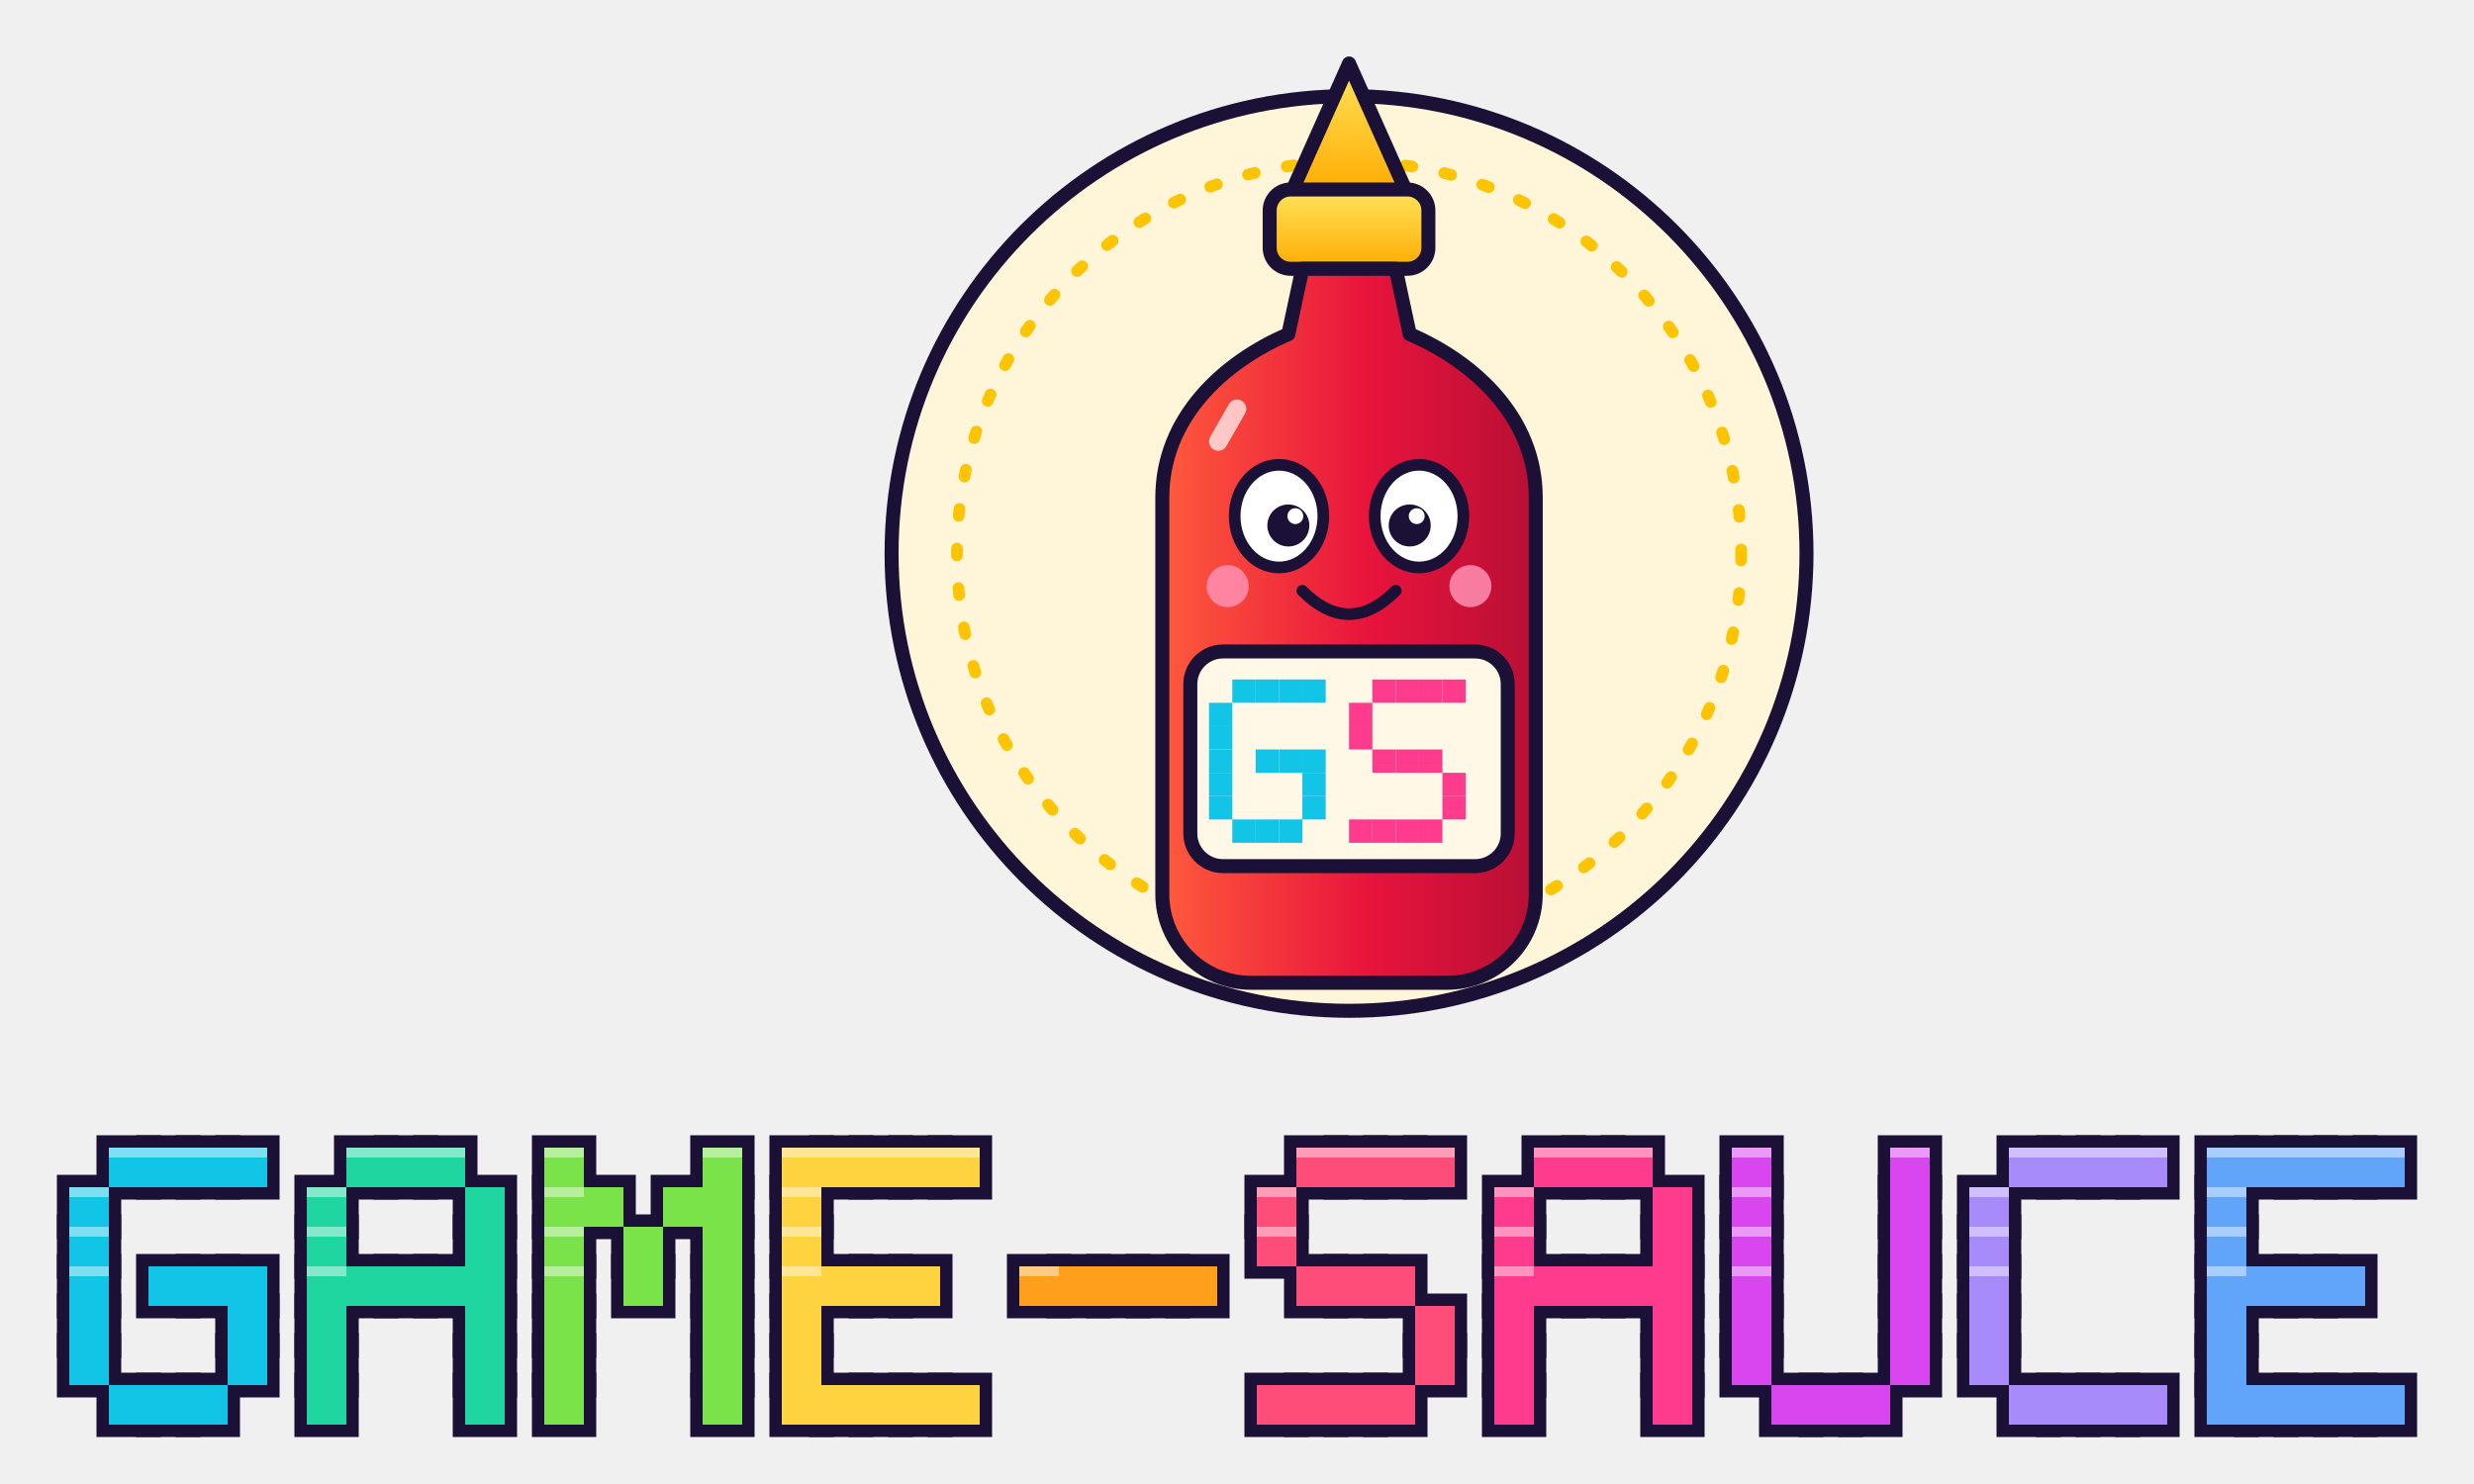
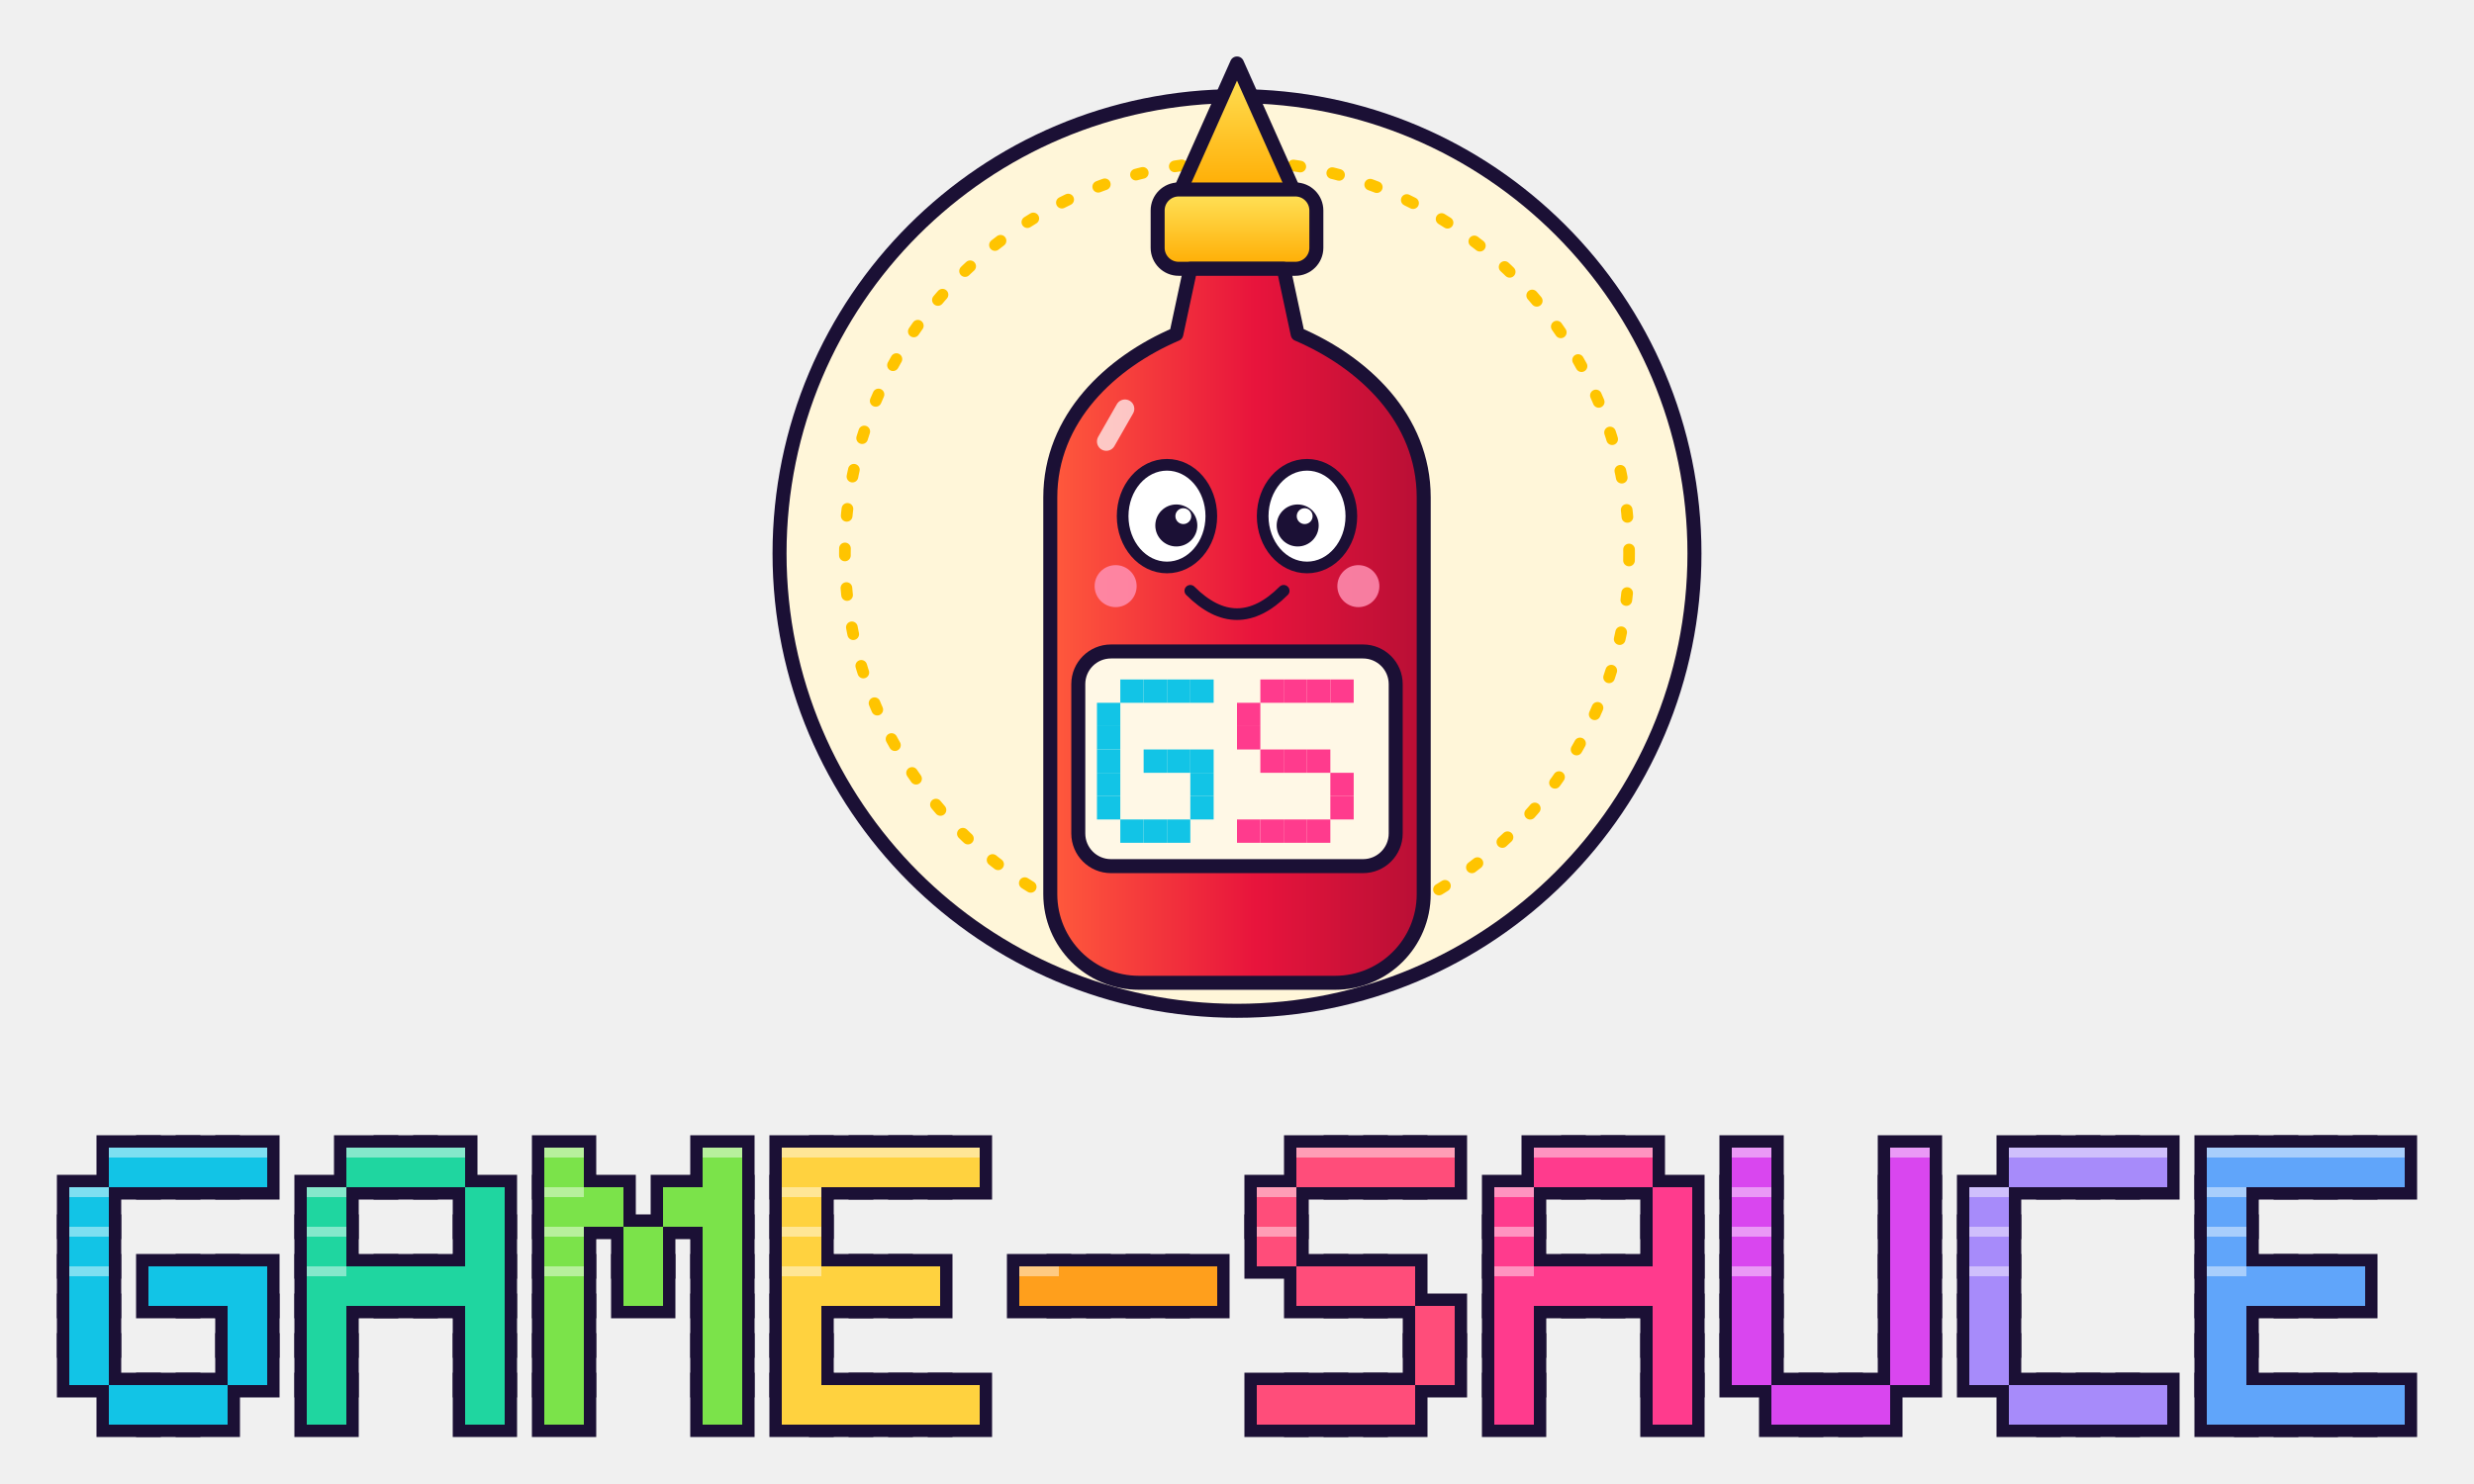
<svg xmlns="http://www.w3.org/2000/svg" viewBox="0 0 500 300" width="500" height="300">
  <defs>
    <linearGradient id="bg" x1="0" y1="0" x2="1" y2="1">
      <stop offset="0" stop-color="#ffc400" />
      <stop offset=".5" stop-color="#ff4d7a" />
      <stop offset="1" stop-color="#7b3ff2" />
    </linearGradient>
    <linearGradient id="bottle" x1="0" y1="0" x2="1" y2="0">
      <stop offset="0" stop-color="#ff5a3c" />
      <stop offset=".55" stop-color="#e8143c" />
      <stop offset="1" stop-color="#b80f35" />
    </linearGradient>
    <linearGradient id="cap" x1="0" y1="0" x2="0" y2="1">
      <stop offset="0" stop-color="#ffe45c" />
      <stop offset="1" stop-color="#ffab00" />
    </linearGradient>
  </defs>
-   <g transform="translate(151.8868 -11.69811) scale(0.4716981)">
+   <g transform="translate(129.2453 -11.69811) scale(0.4716981)">
    <circle cx="256" cy="262" r="196" fill="#fff6d9" stroke="#1b1035" stroke-width="6" />
    <circle cx="256" cy="262" r="168" fill="none" stroke="#ffc400" stroke-width="5" stroke-dasharray="3 14" stroke-linecap="round" />
    <g stroke="#1b1035" stroke-width="6" stroke-linejoin="round" stroke-linecap="round">
      <path d="M256 52l-25 56h50z" fill="url(#cap)" />
      <rect x="222" y="106" width="68" height="34" rx="9" fill="url(#cap)" />
      <path d="M236 140h40l6 28c28 12 54 36 54 70v170a38 38 0 0 1-38 38H214a38 38 0 0 1-38-38V238c0-34 26-58 54-70z" fill="url(#bottle)" />
      <rect x="188" y="304" width="136" height="92" rx="14" fill="#fff8e6" />
    </g>
    <path d="M200 214l8-14" stroke="#ffffff" stroke-opacity=".7" stroke-width="8" stroke-linecap="round" fill="none" />
    <rect x="206" y="316" width="10" height="10" fill="#12c4e6" />
    <rect x="216" y="316" width="10" height="10" fill="#12c4e6" />
    <rect x="226" y="316" width="10" height="10" fill="#12c4e6" />
    <rect x="236" y="316" width="10" height="10" fill="#12c4e6" />
    <rect x="196" y="326" width="10" height="10" fill="#12c4e6" />
    <rect x="196" y="336" width="10" height="10" fill="#12c4e6" />
    <rect x="196" y="346" width="10" height="10" fill="#12c4e6" />
    <rect x="216" y="346" width="10" height="10" fill="#12c4e6" />
    <rect x="226" y="346" width="10" height="10" fill="#12c4e6" />
    <rect x="236" y="346" width="10" height="10" fill="#12c4e6" />
    <rect x="196" y="356" width="10" height="10" fill="#12c4e6" />
    <rect x="236" y="356" width="10" height="10" fill="#12c4e6" />
    <rect x="196" y="366" width="10" height="10" fill="#12c4e6" />
    <rect x="236" y="366" width="10" height="10" fill="#12c4e6" />
    <rect x="206" y="376" width="10" height="10" fill="#12c4e6" />
    <rect x="216" y="376" width="10" height="10" fill="#12c4e6" />
    <rect x="226" y="376" width="10" height="10" fill="#12c4e6" />
    <rect x="266" y="316" width="10" height="10" fill="#ff3b8d" />
    <rect x="276" y="316" width="10" height="10" fill="#ff3b8d" />
    <rect x="286" y="316" width="10" height="10" fill="#ff3b8d" />
    <rect x="296" y="316" width="10" height="10" fill="#ff3b8d" />
    <rect x="256" y="326" width="10" height="10" fill="#ff3b8d" />
    <rect x="256" y="336" width="10" height="10" fill="#ff3b8d" />
    <rect x="266" y="346" width="10" height="10" fill="#ff3b8d" />
    <rect x="276" y="346" width="10" height="10" fill="#ff3b8d" />
    <rect x="286" y="346" width="10" height="10" fill="#ff3b8d" />
    <rect x="296" y="356" width="10" height="10" fill="#ff3b8d" />
    <rect x="296" y="366" width="10" height="10" fill="#ff3b8d" />
    <rect x="256" y="376" width="10" height="10" fill="#ff3b8d" />
    <rect x="266" y="376" width="10" height="10" fill="#ff3b8d" />
    <rect x="276" y="376" width="10" height="10" fill="#ff3b8d" />
    <rect x="286" y="376" width="10" height="10" fill="#ff3b8d" />
    <g fill="#1b1035">
      <rect x="196" y="388" width="6" height="0" />
    </g>
    <g stroke="#1b1035" stroke-width="5" stroke-linecap="round">
      <ellipse cx="226" cy="246" rx="19" ry="22" fill="#ffffff" />
      <ellipse cx="286" cy="246" rx="19" ry="22" fill="#ffffff" />
      <circle cx="230" cy="250" r="9" fill="#1b1035" stroke="none" />
      <circle cx="282" cy="250" r="9" fill="#1b1035" stroke="none" />
      <circle cx="233" cy="246" r="3.4" fill="#ffffff" stroke="none" />
      <circle cx="285" cy="246" r="3.4" fill="#ffffff" stroke="none" />
      <path d="M236 278q20 20 40 0" fill="none" />
    </g>
    <circle cx="204" cy="276" r="9" fill="#ff8fb3" fill-opacity=".85" />
    <circle cx="308" cy="276" r="9" fill="#ff8fb3" fill-opacity=".85" />
    <path d="M256 52c0-10 8-10 8-20" stroke="none" fill="none" />
  </g>
  <g fill="#1b1035">
    <rect x="19.5" y="229.5" width="13" height="13" />
    <rect x="27.5" y="229.5" width="13" height="13" />
    <rect x="35.5" y="229.5" width="13" height="13" />
    <rect x="43.5" y="229.5" width="13" height="13" />
    <rect x="11.5" y="237.5" width="13" height="13" />
    <rect x="11.5" y="245.5" width="13" height="13" />
    <rect x="11.5" y="253.5" width="13" height="13" />
    <rect x="27.5" y="253.5" width="13" height="13" />
    <rect x="35.5" y="253.5" width="13" height="13" />
    <rect x="43.5" y="253.5" width="13" height="13" />
    <rect x="11.5" y="261.5" width="13" height="13" />
    <rect x="43.5" y="261.5" width="13" height="13" />
    <rect x="11.5" y="269.5" width="13" height="13" />
    <rect x="43.5" y="269.5" width="13" height="13" />
    <rect x="19.5" y="277.5" width="13" height="13" />
    <rect x="27.5" y="277.5" width="13" height="13" />
    <rect x="35.5" y="277.5" width="13" height="13" />
    <rect x="67.5" y="229.5" width="13" height="13" />
    <rect x="75.5" y="229.5" width="13" height="13" />
    <rect x="83.5" y="229.5" width="13" height="13" />
    <rect x="59.5" y="237.5" width="13" height="13" />
    <rect x="91.5" y="237.5" width="13" height="13" />
    <rect x="59.5" y="245.5" width="13" height="13" />
    <rect x="91.5" y="245.5" width="13" height="13" />
    <rect x="59.5" y="253.5" width="13" height="13" />
    <rect x="67.5" y="253.5" width="13" height="13" />
    <rect x="75.5" y="253.5" width="13" height="13" />
    <rect x="83.5" y="253.5" width="13" height="13" />
    <rect x="91.5" y="253.5" width="13" height="13" />
    <rect x="59.5" y="261.5" width="13" height="13" />
    <rect x="91.5" y="261.5" width="13" height="13" />
    <rect x="59.5" y="269.5" width="13" height="13" />
    <rect x="91.5" y="269.5" width="13" height="13" />
    <rect x="59.5" y="277.5" width="13" height="13" />
    <rect x="91.5" y="277.5" width="13" height="13" />
    <rect x="107.5" y="229.5" width="13" height="13" />
    <rect x="139.5" y="229.5" width="13" height="13" />
    <rect x="107.5" y="237.5" width="13" height="13" />
    <rect x="115.5" y="237.5" width="13" height="13" />
    <rect x="131.5" y="237.5" width="13" height="13" />
    <rect x="139.5" y="237.5" width="13" height="13" />
    <rect x="107.5" y="245.5" width="13" height="13" />
    <rect x="123.5" y="245.5" width="13" height="13" />
    <rect x="139.5" y="245.5" width="13" height="13" />
    <rect x="107.5" y="253.5" width="13" height="13" />
    <rect x="123.5" y="253.5" width="13" height="13" />
    <rect x="139.5" y="253.5" width="13" height="13" />
    <rect x="107.5" y="261.5" width="13" height="13" />
    <rect x="139.5" y="261.5" width="13" height="13" />
    <rect x="107.5" y="269.5" width="13" height="13" />
    <rect x="139.5" y="269.5" width="13" height="13" />
    <rect x="107.5" y="277.5" width="13" height="13" />
    <rect x="139.5" y="277.5" width="13" height="13" />
    <rect x="155.5" y="229.5" width="13" height="13" />
    <rect x="163.5" y="229.5" width="13" height="13" />
    <rect x="171.5" y="229.5" width="13" height="13" />
    <rect x="179.5" y="229.5" width="13" height="13" />
    <rect x="187.5" y="229.5" width="13" height="13" />
    <rect x="155.5" y="237.5" width="13" height="13" />
    <rect x="155.5" y="245.5" width="13" height="13" />
    <rect x="155.5" y="253.5" width="13" height="13" />
    <rect x="163.5" y="253.5" width="13" height="13" />
    <rect x="171.5" y="253.5" width="13" height="13" />
    <rect x="179.5" y="253.5" width="13" height="13" />
    <rect x="155.5" y="261.5" width="13" height="13" />
    <rect x="155.5" y="269.5" width="13" height="13" />
    <rect x="155.5" y="277.5" width="13" height="13" />
    <rect x="163.5" y="277.5" width="13" height="13" />
    <rect x="171.5" y="277.5" width="13" height="13" />
    <rect x="179.5" y="277.5" width="13" height="13" />
    <rect x="187.5" y="277.5" width="13" height="13" />
    <rect x="203.5" y="253.5" width="13" height="13" />
    <rect x="211.5" y="253.5" width="13" height="13" />
    <rect x="219.5" y="253.5" width="13" height="13" />
    <rect x="227.5" y="253.5" width="13" height="13" />
    <rect x="235.5" y="253.5" width="13" height="13" />
    <rect x="259.5" y="229.5" width="13" height="13" />
    <rect x="267.5" y="229.5" width="13" height="13" />
    <rect x="275.5" y="229.5" width="13" height="13" />
    <rect x="283.5" y="229.5" width="13" height="13" />
    <rect x="251.5" y="237.5" width="13" height="13" />
    <rect x="251.5" y="245.5" width="13" height="13" />
    <rect x="259.5" y="253.5" width="13" height="13" />
    <rect x="267.5" y="253.5" width="13" height="13" />
    <rect x="275.5" y="253.5" width="13" height="13" />
    <rect x="283.5" y="261.5" width="13" height="13" />
    <rect x="283.5" y="269.5" width="13" height="13" />
    <rect x="251.5" y="277.5" width="13" height="13" />
    <rect x="259.5" y="277.5" width="13" height="13" />
    <rect x="267.5" y="277.5" width="13" height="13" />
    <rect x="275.5" y="277.5" width="13" height="13" />
    <rect x="307.5" y="229.5" width="13" height="13" />
    <rect x="315.5" y="229.5" width="13" height="13" />
    <rect x="323.5" y="229.5" width="13" height="13" />
    <rect x="299.5" y="237.5" width="13" height="13" />
    <rect x="331.5" y="237.5" width="13" height="13" />
    <rect x="299.5" y="245.5" width="13" height="13" />
    <rect x="331.5" y="245.5" width="13" height="13" />
    <rect x="299.5" y="253.5" width="13" height="13" />
    <rect x="307.5" y="253.5" width="13" height="13" />
    <rect x="315.5" y="253.5" width="13" height="13" />
    <rect x="323.5" y="253.5" width="13" height="13" />
    <rect x="331.5" y="253.5" width="13" height="13" />
    <rect x="299.5" y="261.5" width="13" height="13" />
    <rect x="331.5" y="261.5" width="13" height="13" />
    <rect x="299.5" y="269.5" width="13" height="13" />
    <rect x="331.5" y="269.5" width="13" height="13" />
    <rect x="299.5" y="277.5" width="13" height="13" />
    <rect x="331.5" y="277.5" width="13" height="13" />
    <rect x="347.5" y="229.5" width="13" height="13" />
    <rect x="379.5" y="229.5" width="13" height="13" />
    <rect x="347.5" y="237.5" width="13" height="13" />
    <rect x="379.5" y="237.5" width="13" height="13" />
    <rect x="347.5" y="245.5" width="13" height="13" />
    <rect x="379.5" y="245.5" width="13" height="13" />
    <rect x="347.5" y="253.5" width="13" height="13" />
    <rect x="379.5" y="253.5" width="13" height="13" />
    <rect x="347.5" y="261.5" width="13" height="13" />
    <rect x="379.5" y="261.5" width="13" height="13" />
    <rect x="347.5" y="269.5" width="13" height="13" />
    <rect x="379.5" y="269.5" width="13" height="13" />
    <rect x="355.5" y="277.5" width="13" height="13" />
    <rect x="363.5" y="277.5" width="13" height="13" />
    <rect x="371.5" y="277.5" width="13" height="13" />
    <rect x="403.5" y="229.5" width="13" height="13" />
    <rect x="411.5" y="229.5" width="13" height="13" />
    <rect x="419.5" y="229.5" width="13" height="13" />
    <rect x="427.5" y="229.5" width="13" height="13" />
    <rect x="395.5" y="237.5" width="13" height="13" />
    <rect x="395.5" y="245.5" width="13" height="13" />
    <rect x="395.5" y="253.5" width="13" height="13" />
    <rect x="395.5" y="261.5" width="13" height="13" />
    <rect x="395.5" y="269.5" width="13" height="13" />
    <rect x="403.5" y="277.5" width="13" height="13" />
    <rect x="411.5" y="277.5" width="13" height="13" />
    <rect x="419.5" y="277.5" width="13" height="13" />
    <rect x="427.5" y="277.5" width="13" height="13" />
    <rect x="443.5" y="229.5" width="13" height="13" />
    <rect x="451.5" y="229.5" width="13" height="13" />
    <rect x="459.5" y="229.5" width="13" height="13" />
    <rect x="467.5" y="229.5" width="13" height="13" />
    <rect x="475.5" y="229.5" width="13" height="13" />
    <rect x="443.5" y="237.5" width="13" height="13" />
    <rect x="443.5" y="245.5" width="13" height="13" />
    <rect x="443.5" y="253.5" width="13" height="13" />
    <rect x="451.5" y="253.5" width="13" height="13" />
    <rect x="459.5" y="253.5" width="13" height="13" />
    <rect x="467.5" y="253.5" width="13" height="13" />
    <rect x="443.5" y="261.5" width="13" height="13" />
    <rect x="443.5" y="269.5" width="13" height="13" />
    <rect x="443.5" y="277.5" width="13" height="13" />
    <rect x="451.5" y="277.5" width="13" height="13" />
    <rect x="459.5" y="277.5" width="13" height="13" />
    <rect x="467.5" y="277.5" width="13" height="13" />
    <rect x="475.5" y="277.5" width="13" height="13" />
  </g>
  <rect x="22.0" y="232" width="8" height="8" fill="#12c4e6" />
  <rect x="30.0" y="232" width="8" height="8" fill="#12c4e6" />
  <rect x="38.0" y="232" width="8" height="8" fill="#12c4e6" />
  <rect x="46.0" y="232" width="8" height="8" fill="#12c4e6" />
  <rect x="14.0" y="240" width="8" height="8" fill="#12c4e6" />
  <rect x="14.0" y="248" width="8" height="8" fill="#12c4e6" />
  <rect x="14.0" y="256" width="8" height="8" fill="#12c4e6" />
  <rect x="30.0" y="256" width="8" height="8" fill="#12c4e6" />
  <rect x="38.0" y="256" width="8" height="8" fill="#12c4e6" />
  <rect x="46.0" y="256" width="8" height="8" fill="#12c4e6" />
  <rect x="14.0" y="264" width="8" height="8" fill="#12c4e6" />
  <rect x="46.0" y="264" width="8" height="8" fill="#12c4e6" />
  <rect x="14.0" y="272" width="8" height="8" fill="#12c4e6" />
  <rect x="46.0" y="272" width="8" height="8" fill="#12c4e6" />
  <rect x="22.0" y="280" width="8" height="8" fill="#12c4e6" />
  <rect x="30.0" y="280" width="8" height="8" fill="#12c4e6" />
  <rect x="38.0" y="280" width="8" height="8" fill="#12c4e6" />
  <rect x="70.0" y="232" width="8" height="8" fill="#1fd6a0" />
  <rect x="78.0" y="232" width="8" height="8" fill="#1fd6a0" />
  <rect x="86.0" y="232" width="8" height="8" fill="#1fd6a0" />
  <rect x="62.0" y="240" width="8" height="8" fill="#1fd6a0" />
  <rect x="94.0" y="240" width="8" height="8" fill="#1fd6a0" />
  <rect x="62.0" y="248" width="8" height="8" fill="#1fd6a0" />
  <rect x="94.0" y="248" width="8" height="8" fill="#1fd6a0" />
  <rect x="62.0" y="256" width="8" height="8" fill="#1fd6a0" />
  <rect x="70.0" y="256" width="8" height="8" fill="#1fd6a0" />
  <rect x="78.0" y="256" width="8" height="8" fill="#1fd6a0" />
  <rect x="86.0" y="256" width="8" height="8" fill="#1fd6a0" />
  <rect x="94.0" y="256" width="8" height="8" fill="#1fd6a0" />
  <rect x="62.0" y="264" width="8" height="8" fill="#1fd6a0" />
  <rect x="94.0" y="264" width="8" height="8" fill="#1fd6a0" />
  <rect x="62.0" y="272" width="8" height="8" fill="#1fd6a0" />
  <rect x="94.0" y="272" width="8" height="8" fill="#1fd6a0" />
  <rect x="62.0" y="280" width="8" height="8" fill="#1fd6a0" />
  <rect x="94.0" y="280" width="8" height="8" fill="#1fd6a0" />
  <rect x="110.0" y="232" width="8" height="8" fill="#7be34a" />
  <rect x="142.0" y="232" width="8" height="8" fill="#7be34a" />
  <rect x="110.0" y="240" width="8" height="8" fill="#7be34a" />
  <rect x="118.0" y="240" width="8" height="8" fill="#7be34a" />
  <rect x="134.0" y="240" width="8" height="8" fill="#7be34a" />
  <rect x="142.0" y="240" width="8" height="8" fill="#7be34a" />
  <rect x="110.0" y="248" width="8" height="8" fill="#7be34a" />
  <rect x="126.0" y="248" width="8" height="8" fill="#7be34a" />
  <rect x="142.0" y="248" width="8" height="8" fill="#7be34a" />
  <rect x="110.0" y="256" width="8" height="8" fill="#7be34a" />
  <rect x="126.0" y="256" width="8" height="8" fill="#7be34a" />
  <rect x="142.0" y="256" width="8" height="8" fill="#7be34a" />
  <rect x="110.0" y="264" width="8" height="8" fill="#7be34a" />
  <rect x="142.0" y="264" width="8" height="8" fill="#7be34a" />
  <rect x="110.0" y="272" width="8" height="8" fill="#7be34a" />
  <rect x="142.0" y="272" width="8" height="8" fill="#7be34a" />
  <rect x="110.0" y="280" width="8" height="8" fill="#7be34a" />
  <rect x="142.0" y="280" width="8" height="8" fill="#7be34a" />
  <rect x="158.0" y="232" width="8" height="8" fill="#ffd23f" />
  <rect x="166.0" y="232" width="8" height="8" fill="#ffd23f" />
  <rect x="174.0" y="232" width="8" height="8" fill="#ffd23f" />
  <rect x="182.0" y="232" width="8" height="8" fill="#ffd23f" />
  <rect x="190.0" y="232" width="8" height="8" fill="#ffd23f" />
  <rect x="158.0" y="240" width="8" height="8" fill="#ffd23f" />
  <rect x="158.0" y="248" width="8" height="8" fill="#ffd23f" />
  <rect x="158.0" y="256" width="8" height="8" fill="#ffd23f" />
  <rect x="166.0" y="256" width="8" height="8" fill="#ffd23f" />
  <rect x="174.0" y="256" width="8" height="8" fill="#ffd23f" />
  <rect x="182.0" y="256" width="8" height="8" fill="#ffd23f" />
  <rect x="158.0" y="264" width="8" height="8" fill="#ffd23f" />
  <rect x="158.0" y="272" width="8" height="8" fill="#ffd23f" />
  <rect x="158.0" y="280" width="8" height="8" fill="#ffd23f" />
  <rect x="166.0" y="280" width="8" height="8" fill="#ffd23f" />
  <rect x="174.0" y="280" width="8" height="8" fill="#ffd23f" />
  <rect x="182.0" y="280" width="8" height="8" fill="#ffd23f" />
  <rect x="190.0" y="280" width="8" height="8" fill="#ffd23f" />
  <rect x="206.0" y="256" width="8" height="8" fill="#ff9f1c" />
  <rect x="214.0" y="256" width="8" height="8" fill="#ff9f1c" />
  <rect x="222.0" y="256" width="8" height="8" fill="#ff9f1c" />
  <rect x="230.0" y="256" width="8" height="8" fill="#ff9f1c" />
  <rect x="238.0" y="256" width="8" height="8" fill="#ff9f1c" />
  <rect x="262.0" y="232" width="8" height="8" fill="#ff4d7a" />
  <rect x="270.0" y="232" width="8" height="8" fill="#ff4d7a" />
  <rect x="278.0" y="232" width="8" height="8" fill="#ff4d7a" />
  <rect x="286.0" y="232" width="8" height="8" fill="#ff4d7a" />
  <rect x="254.0" y="240" width="8" height="8" fill="#ff4d7a" />
  <rect x="254.0" y="248" width="8" height="8" fill="#ff4d7a" />
  <rect x="262.0" y="256" width="8" height="8" fill="#ff4d7a" />
  <rect x="270.0" y="256" width="8" height="8" fill="#ff4d7a" />
  <rect x="278.0" y="256" width="8" height="8" fill="#ff4d7a" />
  <rect x="286.0" y="264" width="8" height="8" fill="#ff4d7a" />
  <rect x="286.0" y="272" width="8" height="8" fill="#ff4d7a" />
  <rect x="254.0" y="280" width="8" height="8" fill="#ff4d7a" />
  <rect x="262.0" y="280" width="8" height="8" fill="#ff4d7a" />
  <rect x="270.0" y="280" width="8" height="8" fill="#ff4d7a" />
  <rect x="278.0" y="280" width="8" height="8" fill="#ff4d7a" />
  <rect x="310.0" y="232" width="8" height="8" fill="#ff3b8d" />
  <rect x="318.0" y="232" width="8" height="8" fill="#ff3b8d" />
  <rect x="326.0" y="232" width="8" height="8" fill="#ff3b8d" />
  <rect x="302.0" y="240" width="8" height="8" fill="#ff3b8d" />
  <rect x="334.0" y="240" width="8" height="8" fill="#ff3b8d" />
  <rect x="302.0" y="248" width="8" height="8" fill="#ff3b8d" />
  <rect x="334.0" y="248" width="8" height="8" fill="#ff3b8d" />
  <rect x="302.0" y="256" width="8" height="8" fill="#ff3b8d" />
  <rect x="310.0" y="256" width="8" height="8" fill="#ff3b8d" />
  <rect x="318.0" y="256" width="8" height="8" fill="#ff3b8d" />
  <rect x="326.0" y="256" width="8" height="8" fill="#ff3b8d" />
  <rect x="334.0" y="256" width="8" height="8" fill="#ff3b8d" />
  <rect x="302.0" y="264" width="8" height="8" fill="#ff3b8d" />
  <rect x="334.0" y="264" width="8" height="8" fill="#ff3b8d" />
  <rect x="302.0" y="272" width="8" height="8" fill="#ff3b8d" />
  <rect x="334.0" y="272" width="8" height="8" fill="#ff3b8d" />
  <rect x="302.0" y="280" width="8" height="8" fill="#ff3b8d" />
  <rect x="334.0" y="280" width="8" height="8" fill="#ff3b8d" />
  <rect x="350.0" y="232" width="8" height="8" fill="#d946ef" />
  <rect x="382.0" y="232" width="8" height="8" fill="#d946ef" />
  <rect x="350.0" y="240" width="8" height="8" fill="#d946ef" />
  <rect x="382.0" y="240" width="8" height="8" fill="#d946ef" />
  <rect x="350.0" y="248" width="8" height="8" fill="#d946ef" />
  <rect x="382.0" y="248" width="8" height="8" fill="#d946ef" />
  <rect x="350.0" y="256" width="8" height="8" fill="#d946ef" />
  <rect x="382.0" y="256" width="8" height="8" fill="#d946ef" />
  <rect x="350.0" y="264" width="8" height="8" fill="#d946ef" />
  <rect x="382.0" y="264" width="8" height="8" fill="#d946ef" />
  <rect x="350.0" y="272" width="8" height="8" fill="#d946ef" />
  <rect x="382.0" y="272" width="8" height="8" fill="#d946ef" />
  <rect x="358.0" y="280" width="8" height="8" fill="#d946ef" />
  <rect x="366.0" y="280" width="8" height="8" fill="#d946ef" />
  <rect x="374.0" y="280" width="8" height="8" fill="#d946ef" />
  <rect x="406.0" y="232" width="8" height="8" fill="#a78bfa" />
  <rect x="414.0" y="232" width="8" height="8" fill="#a78bfa" />
  <rect x="422.0" y="232" width="8" height="8" fill="#a78bfa" />
  <rect x="430.0" y="232" width="8" height="8" fill="#a78bfa" />
  <rect x="398.0" y="240" width="8" height="8" fill="#a78bfa" />
  <rect x="398.0" y="248" width="8" height="8" fill="#a78bfa" />
  <rect x="398.0" y="256" width="8" height="8" fill="#a78bfa" />
  <rect x="398.0" y="264" width="8" height="8" fill="#a78bfa" />
  <rect x="398.0" y="272" width="8" height="8" fill="#a78bfa" />
  <rect x="406.0" y="280" width="8" height="8" fill="#a78bfa" />
  <rect x="414.0" y="280" width="8" height="8" fill="#a78bfa" />
  <rect x="422.0" y="280" width="8" height="8" fill="#a78bfa" />
  <rect x="430.0" y="280" width="8" height="8" fill="#a78bfa" />
  <rect x="446.0" y="232" width="8" height="8" fill="#60a5fa" />
  <rect x="454.0" y="232" width="8" height="8" fill="#60a5fa" />
  <rect x="462.0" y="232" width="8" height="8" fill="#60a5fa" />
  <rect x="470.0" y="232" width="8" height="8" fill="#60a5fa" />
  <rect x="478.0" y="232" width="8" height="8" fill="#60a5fa" />
  <rect x="446.0" y="240" width="8" height="8" fill="#60a5fa" />
  <rect x="446.0" y="248" width="8" height="8" fill="#60a5fa" />
  <rect x="446.0" y="256" width="8" height="8" fill="#60a5fa" />
  <rect x="454.0" y="256" width="8" height="8" fill="#60a5fa" />
  <rect x="462.0" y="256" width="8" height="8" fill="#60a5fa" />
  <rect x="470.0" y="256" width="8" height="8" fill="#60a5fa" />
  <rect x="446.0" y="264" width="8" height="8" fill="#60a5fa" />
  <rect x="446.0" y="272" width="8" height="8" fill="#60a5fa" />
  <rect x="446.0" y="280" width="8" height="8" fill="#60a5fa" />
  <rect x="454.0" y="280" width="8" height="8" fill="#60a5fa" />
  <rect x="462.0" y="280" width="8" height="8" fill="#60a5fa" />
  <rect x="470.0" y="280" width="8" height="8" fill="#60a5fa" />
  <rect x="478.0" y="280" width="8" height="8" fill="#60a5fa" />
  <rect x="22.0" y="232" width="8" height="2" fill="#fff" fill-opacity=".45" />
  <rect x="30.0" y="232" width="8" height="2" fill="#fff" fill-opacity=".45" />
  <rect x="38.0" y="232" width="8" height="2" fill="#fff" fill-opacity=".45" />
  <rect x="46.0" y="232" width="8" height="2" fill="#fff" fill-opacity=".45" />
  <rect x="14.0" y="240" width="8" height="2" fill="#fff" fill-opacity=".45" />
  <rect x="14.0" y="248" width="8" height="2" fill="#fff" fill-opacity=".45" />
  <rect x="14.0" y="256" width="8" height="2" fill="#fff" fill-opacity=".45" />
  <rect x="70.0" y="232" width="8" height="2" fill="#fff" fill-opacity=".45" />
  <rect x="78.0" y="232" width="8" height="2" fill="#fff" fill-opacity=".45" />
  <rect x="86.0" y="232" width="8" height="2" fill="#fff" fill-opacity=".45" />
  <rect x="62.0" y="240" width="8" height="2" fill="#fff" fill-opacity=".45" />
  <rect x="62.0" y="248" width="8" height="2" fill="#fff" fill-opacity=".45" />
  <rect x="62.0" y="256" width="8" height="2" fill="#fff" fill-opacity=".45" />
  <rect x="110.0" y="232" width="8" height="2" fill="#fff" fill-opacity=".45" />
  <rect x="142.0" y="232" width="8" height="2" fill="#fff" fill-opacity=".45" />
  <rect x="110.0" y="240" width="8" height="2" fill="#fff" fill-opacity=".45" />
  <rect x="110.0" y="248" width="8" height="2" fill="#fff" fill-opacity=".45" />
  <rect x="110.0" y="256" width="8" height="2" fill="#fff" fill-opacity=".45" />
  <rect x="158.0" y="232" width="8" height="2" fill="#fff" fill-opacity=".45" />
  <rect x="166.0" y="232" width="8" height="2" fill="#fff" fill-opacity=".45" />
  <rect x="174.0" y="232" width="8" height="2" fill="#fff" fill-opacity=".45" />
  <rect x="182.0" y="232" width="8" height="2" fill="#fff" fill-opacity=".45" />
  <rect x="190.0" y="232" width="8" height="2" fill="#fff" fill-opacity=".45" />
  <rect x="158.0" y="240" width="8" height="2" fill="#fff" fill-opacity=".45" />
  <rect x="158.0" y="248" width="8" height="2" fill="#fff" fill-opacity=".45" />
  <rect x="158.0" y="256" width="8" height="2" fill="#fff" fill-opacity=".45" />
  <rect x="206.0" y="256" width="8" height="2" fill="#fff" fill-opacity=".45" />
  <rect x="262.0" y="232" width="8" height="2" fill="#fff" fill-opacity=".45" />
  <rect x="270.0" y="232" width="8" height="2" fill="#fff" fill-opacity=".45" />
  <rect x="278.0" y="232" width="8" height="2" fill="#fff" fill-opacity=".45" />
  <rect x="286.0" y="232" width="8" height="2" fill="#fff" fill-opacity=".45" />
  <rect x="254.0" y="240" width="8" height="2" fill="#fff" fill-opacity=".45" />
  <rect x="254.0" y="248" width="8" height="2" fill="#fff" fill-opacity=".45" />
  <rect x="310.0" y="232" width="8" height="2" fill="#fff" fill-opacity=".45" />
  <rect x="318.0" y="232" width="8" height="2" fill="#fff" fill-opacity=".45" />
  <rect x="326.0" y="232" width="8" height="2" fill="#fff" fill-opacity=".45" />
  <rect x="302.0" y="240" width="8" height="2" fill="#fff" fill-opacity=".45" />
  <rect x="302.0" y="248" width="8" height="2" fill="#fff" fill-opacity=".45" />
  <rect x="302.0" y="256" width="8" height="2" fill="#fff" fill-opacity=".45" />
  <rect x="350.0" y="232" width="8" height="2" fill="#fff" fill-opacity=".45" />
  <rect x="382.0" y="232" width="8" height="2" fill="#fff" fill-opacity=".45" />
  <rect x="350.0" y="240" width="8" height="2" fill="#fff" fill-opacity=".45" />
  <rect x="350.0" y="248" width="8" height="2" fill="#fff" fill-opacity=".45" />
  <rect x="350.0" y="256" width="8" height="2" fill="#fff" fill-opacity=".45" />
  <rect x="406.0" y="232" width="8" height="2" fill="#fff" fill-opacity=".45" />
  <rect x="414.0" y="232" width="8" height="2" fill="#fff" fill-opacity=".45" />
  <rect x="422.0" y="232" width="8" height="2" fill="#fff" fill-opacity=".45" />
  <rect x="430.0" y="232" width="8" height="2" fill="#fff" fill-opacity=".45" />
  <rect x="398.0" y="240" width="8" height="2" fill="#fff" fill-opacity=".45" />
  <rect x="398.0" y="248" width="8" height="2" fill="#fff" fill-opacity=".45" />
  <rect x="398.0" y="256" width="8" height="2" fill="#fff" fill-opacity=".45" />
  <rect x="446.0" y="232" width="8" height="2" fill="#fff" fill-opacity=".45" />
  <rect x="454.0" y="232" width="8" height="2" fill="#fff" fill-opacity=".45" />
  <rect x="462.0" y="232" width="8" height="2" fill="#fff" fill-opacity=".45" />
  <rect x="470.0" y="232" width="8" height="2" fill="#fff" fill-opacity=".45" />
  <rect x="478.0" y="232" width="8" height="2" fill="#fff" fill-opacity=".45" />
  <rect x="446.0" y="240" width="8" height="2" fill="#fff" fill-opacity=".45" />
  <rect x="446.0" y="248" width="8" height="2" fill="#fff" fill-opacity=".45" />
  <rect x="446.0" y="256" width="8" height="2" fill="#fff" fill-opacity=".45" />
</svg>
